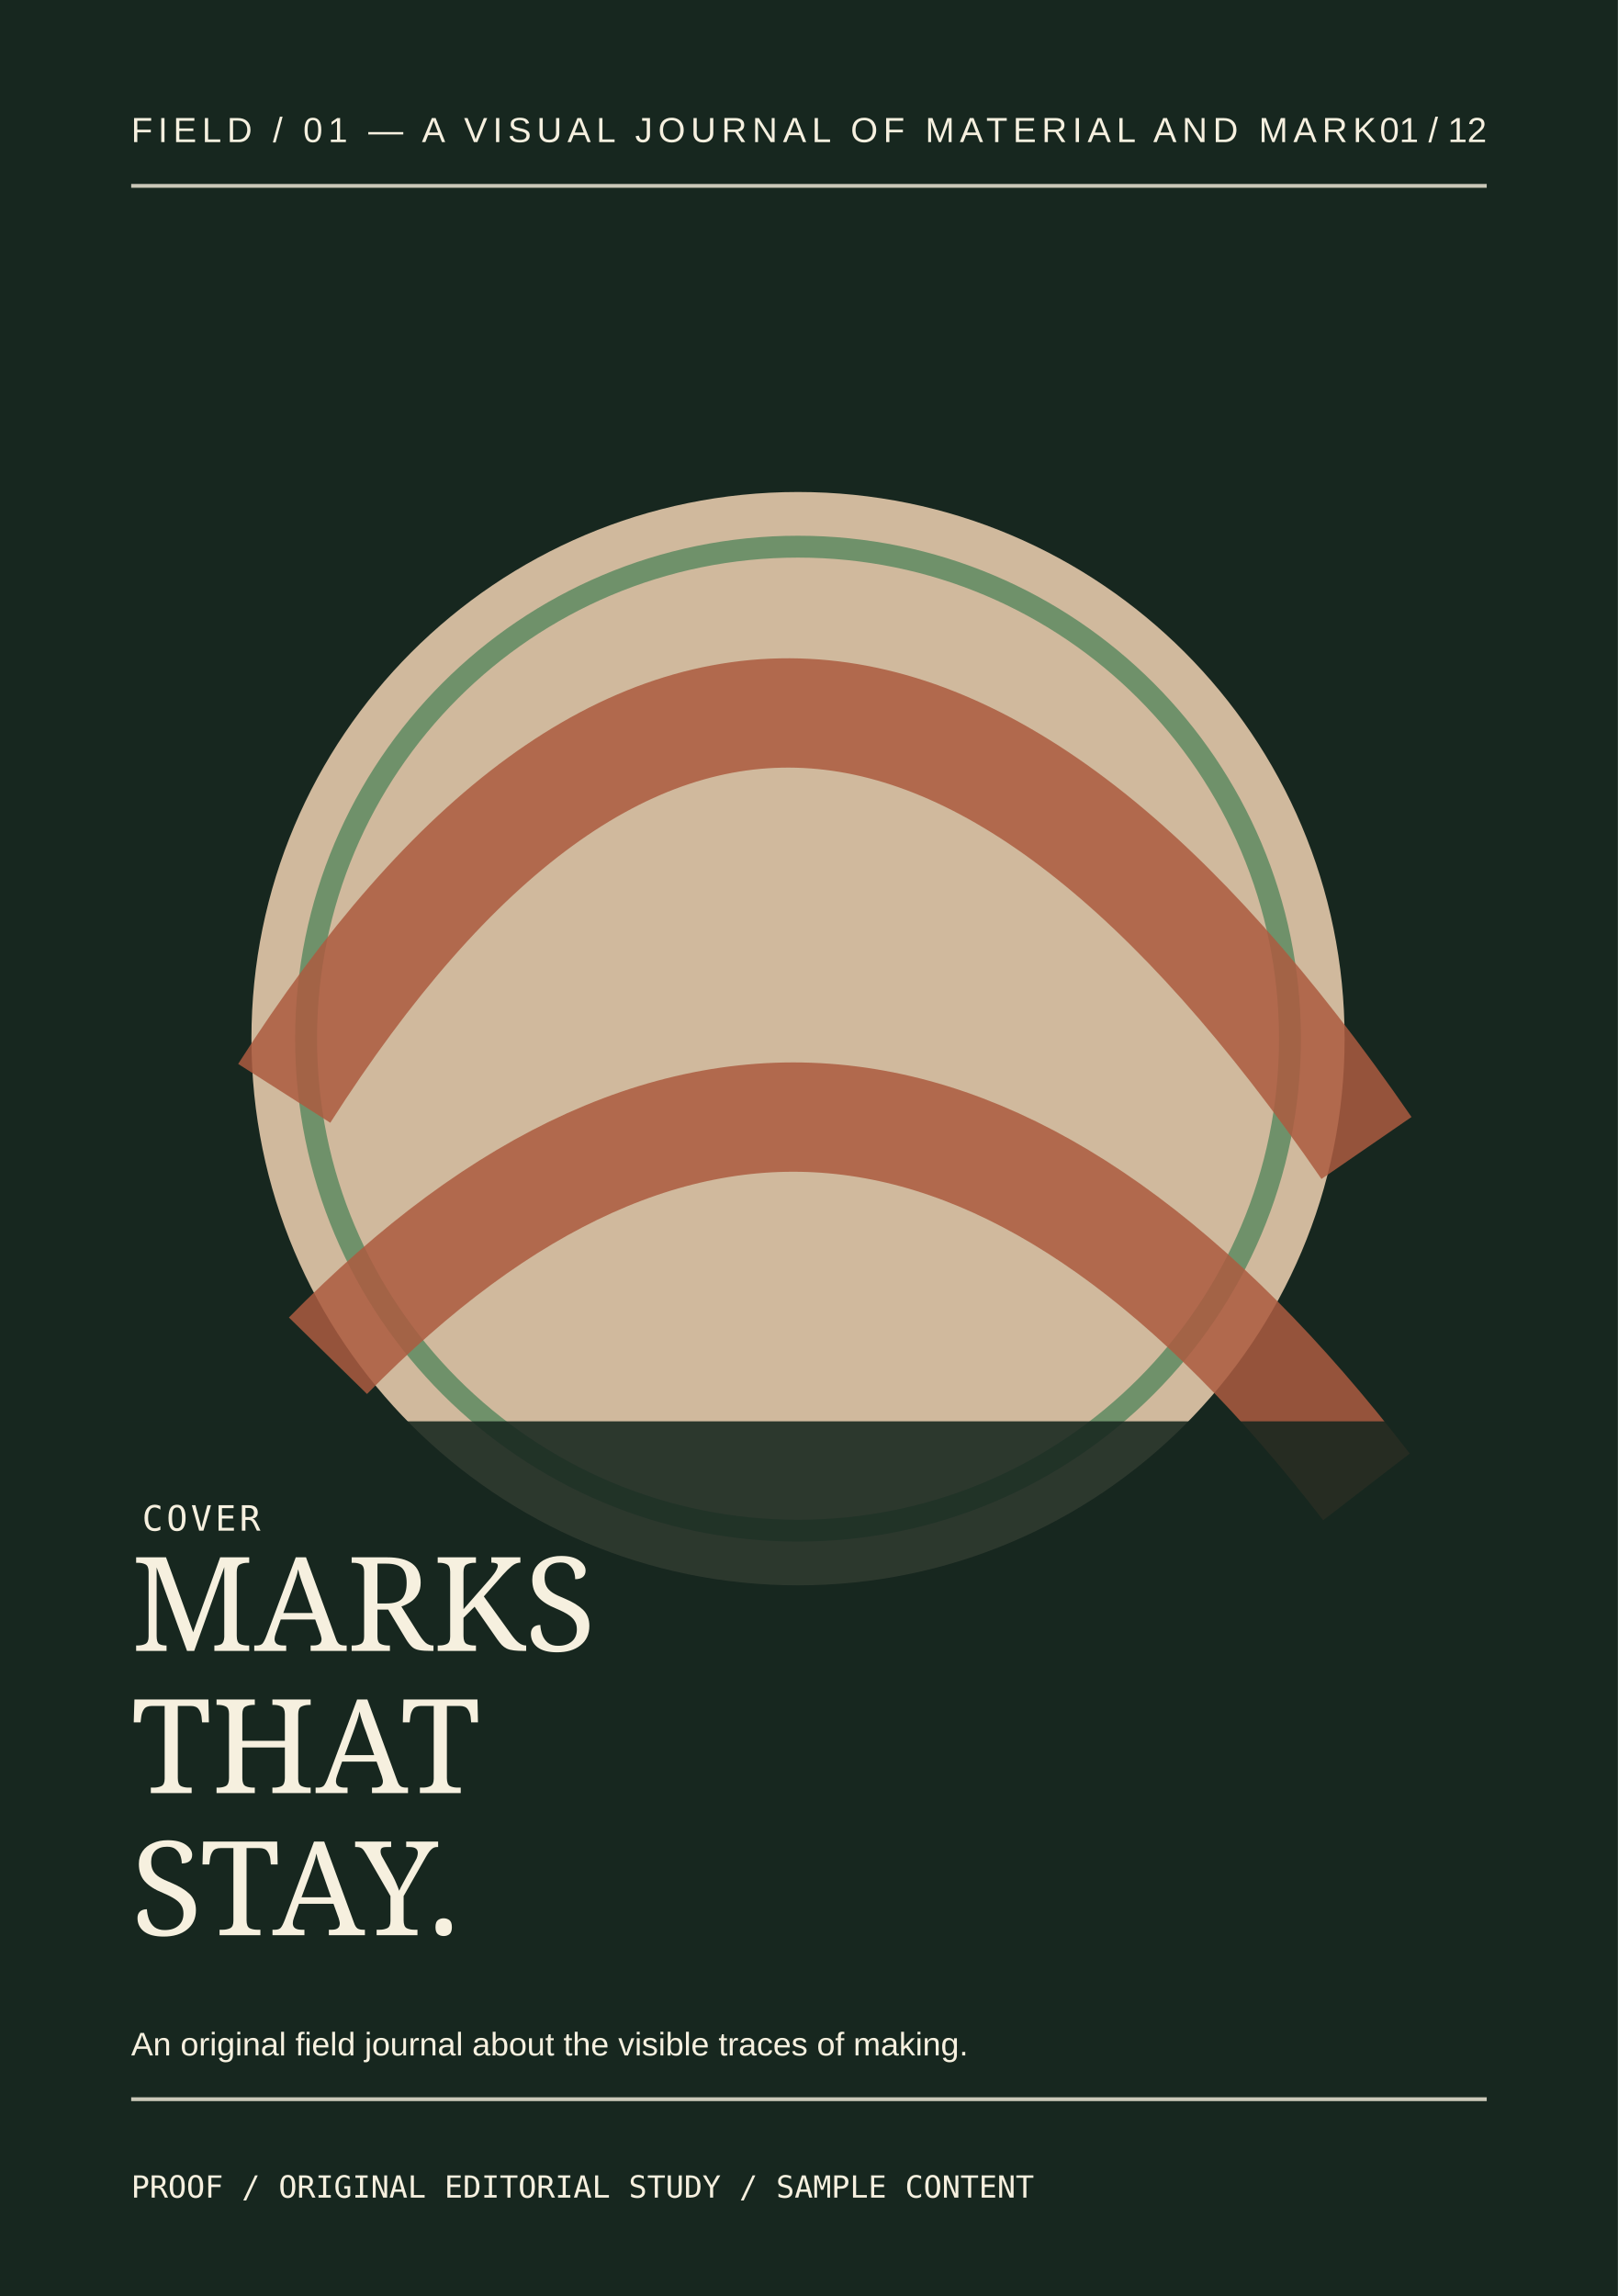
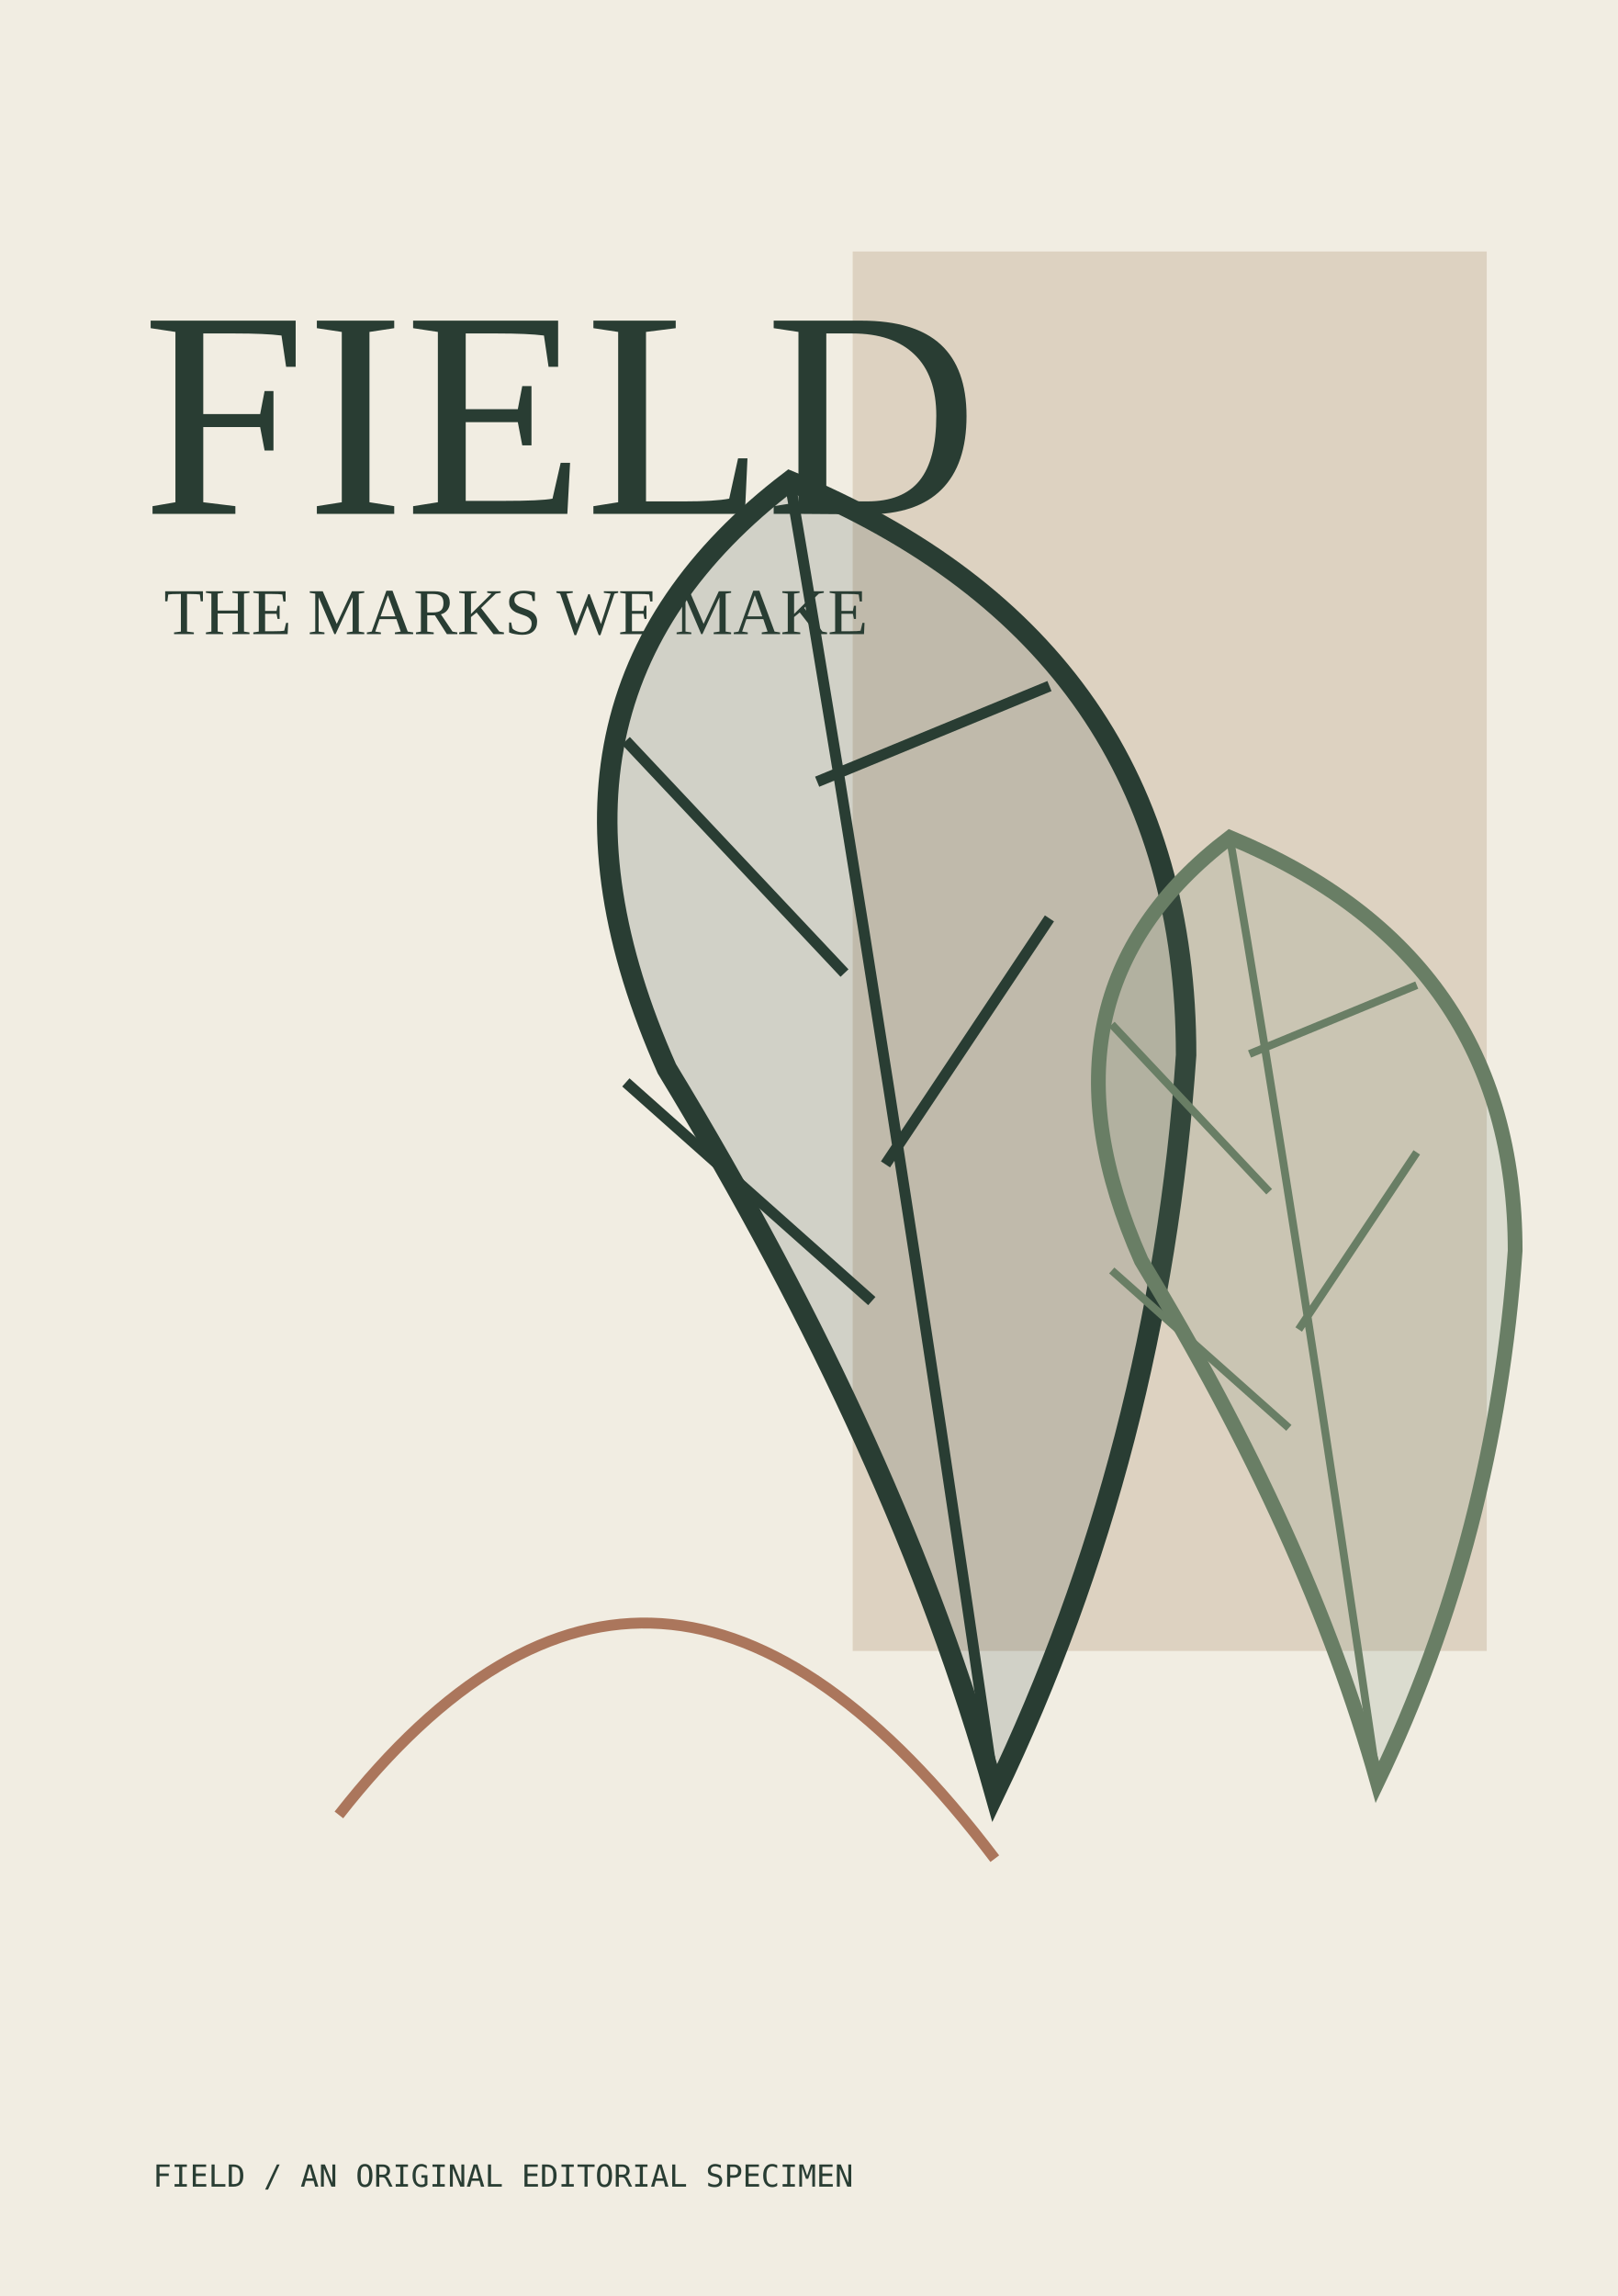
<svg xmlns="http://www.w3.org/2000/svg" width="148mm" height="210mm" viewBox="0 0 148 210" role="img">
-   <rect width="148" height="210" fill="#17271F" />
-   <g font-family="Arial,sans-serif" fill="#F6F0DF">
-     <text x="12" y="13" font-size="3.2" letter-spacing=".5">FIELD / 01 — A VISUAL JOURNAL OF MATERIAL AND MARK</text>
-     <text x="136" y="13" font-size="3.2" text-anchor="end">01 / 12</text>
+   <rect x="0" y="0" width="148" height="210" fill="#F1EDE2" />
+   <path d="M14 18H134M14 192H134" stroke="#293D33" stroke-width=".35" opacity=".8" />
+   <text x="14" y="12" fill="#293D33" font-family="Consolas,monospace" font-size="2.65">FIELD / MATERIAL &amp; MARK / ISSUE 01</text>
+   <text x="134" y="12" fill="#293D33" font-family="Consolas,monospace" font-size="2.75" text-anchor="end">01 / 12</text>
+   <rect x="0" y="0" width="148" height="210" fill="#F1EDE2" />
+   <rect x="78" y="23" width="58" height="128" fill="#CEBFA8" opacity=".58" />
+   <g transform="translate(91 164) scale(1.25)" fill="none" stroke="#293D33">
+     <path d="M0 0Q-7 -25 -24 -53Q-36 -80 -15 -96Q14 -84 14 -54Q12 -25 0 0Z" fill="#293D33" fill-opacity=".16" stroke-width="1.5" />
+     <path d="M0 0Q-8 -55 -15 -96M-9 -36L-27 -52M-8 -46L4 -64M-11 -60L-27 -77M-13 -74L4 -81" stroke-width=".8" />
  </g>
-   <path d="M12 17H136M12 192H136" stroke="#F6F0DF" stroke-width=".35" opacity=".8" />
-   <circle cx="73" cy="95" r="50" fill="#D0B99D" />
-   <circle cx="73" cy="95" r="45" fill="none" stroke="#6F916A" stroke-width="2" />
-   <path d="M26 100 Q72 28 125 105M30 124 Q78 75 125 136" fill="none" stroke="#AC5B3F" stroke-width="10" opacity=".85" />
-   <rect x="10" y="130" width="128" height="54" fill="#17271F" opacity=".88" />
-   <text x="13" y="140" font-family="monospace" font-size="3.2" letter-spacing=".3" fill="#F6F0DF">COVER</text>
-   <text x="12" y="151" font-family="Georgia,serif" font-size="12" fill="#F6F0DF">MARKS</text>
-   <text x="12" y="164" font-family="Georgia,serif" font-size="12" fill="#F6F0DF">THAT</text>
-   <text x="12" y="177" font-family="Georgia,serif" font-size="12" fill="#F6F0DF">STAY.</text>
-   <text x="12" y="188" font-family="Arial,sans-serif" font-size="3" fill="#F6F0DF">An original field journal about the visible traces of making.</text>
-   <text x="12" y="201" font-family="monospace" font-size="2.8" fill="#F6F0DF">PROOF / ORIGINAL EDITORIAL STUDY / SAMPLE CONTENT</text>
+   <g transform="translate(126 163) scale(0.9)" fill="none" stroke="#697E65">
+     <path d="M0 0Q-7 -25 -24 -53Q-36 -80 -15 -96Q14 -84 14 -54Q12 -25 0 0Z" fill="#697E65" fill-opacity=".16" stroke-width="1.5" />
+     <path d="M0 0Q-8 -55 -15 -96M-9 -36L-27 -52M-8 -46L4 -64M-11 -60L-27 -77M-13 -74L4 -81" stroke-width=".8" />
+   </g>
+   <path d="M31 166Q60 129 91 170" stroke="#AB765C" stroke-width="1" fill="none" />
+   <text x="13" y="47" fill="#293D33" font-family="Georgia,'Times New Roman',serif" font-size="27">FIELD</text>
+   <text x="15" y="58" fill="#293D33" font-family="Georgia,'Times New Roman',serif" font-size="6">THE MARKS WE MAKE</text>
+   <text x="14" y="200" fill="#293D33" font-family="Consolas,monospace" font-size="2.8">FIELD / AN ORIGINAL EDITORIAL SPECIMEN</text>
</svg>
